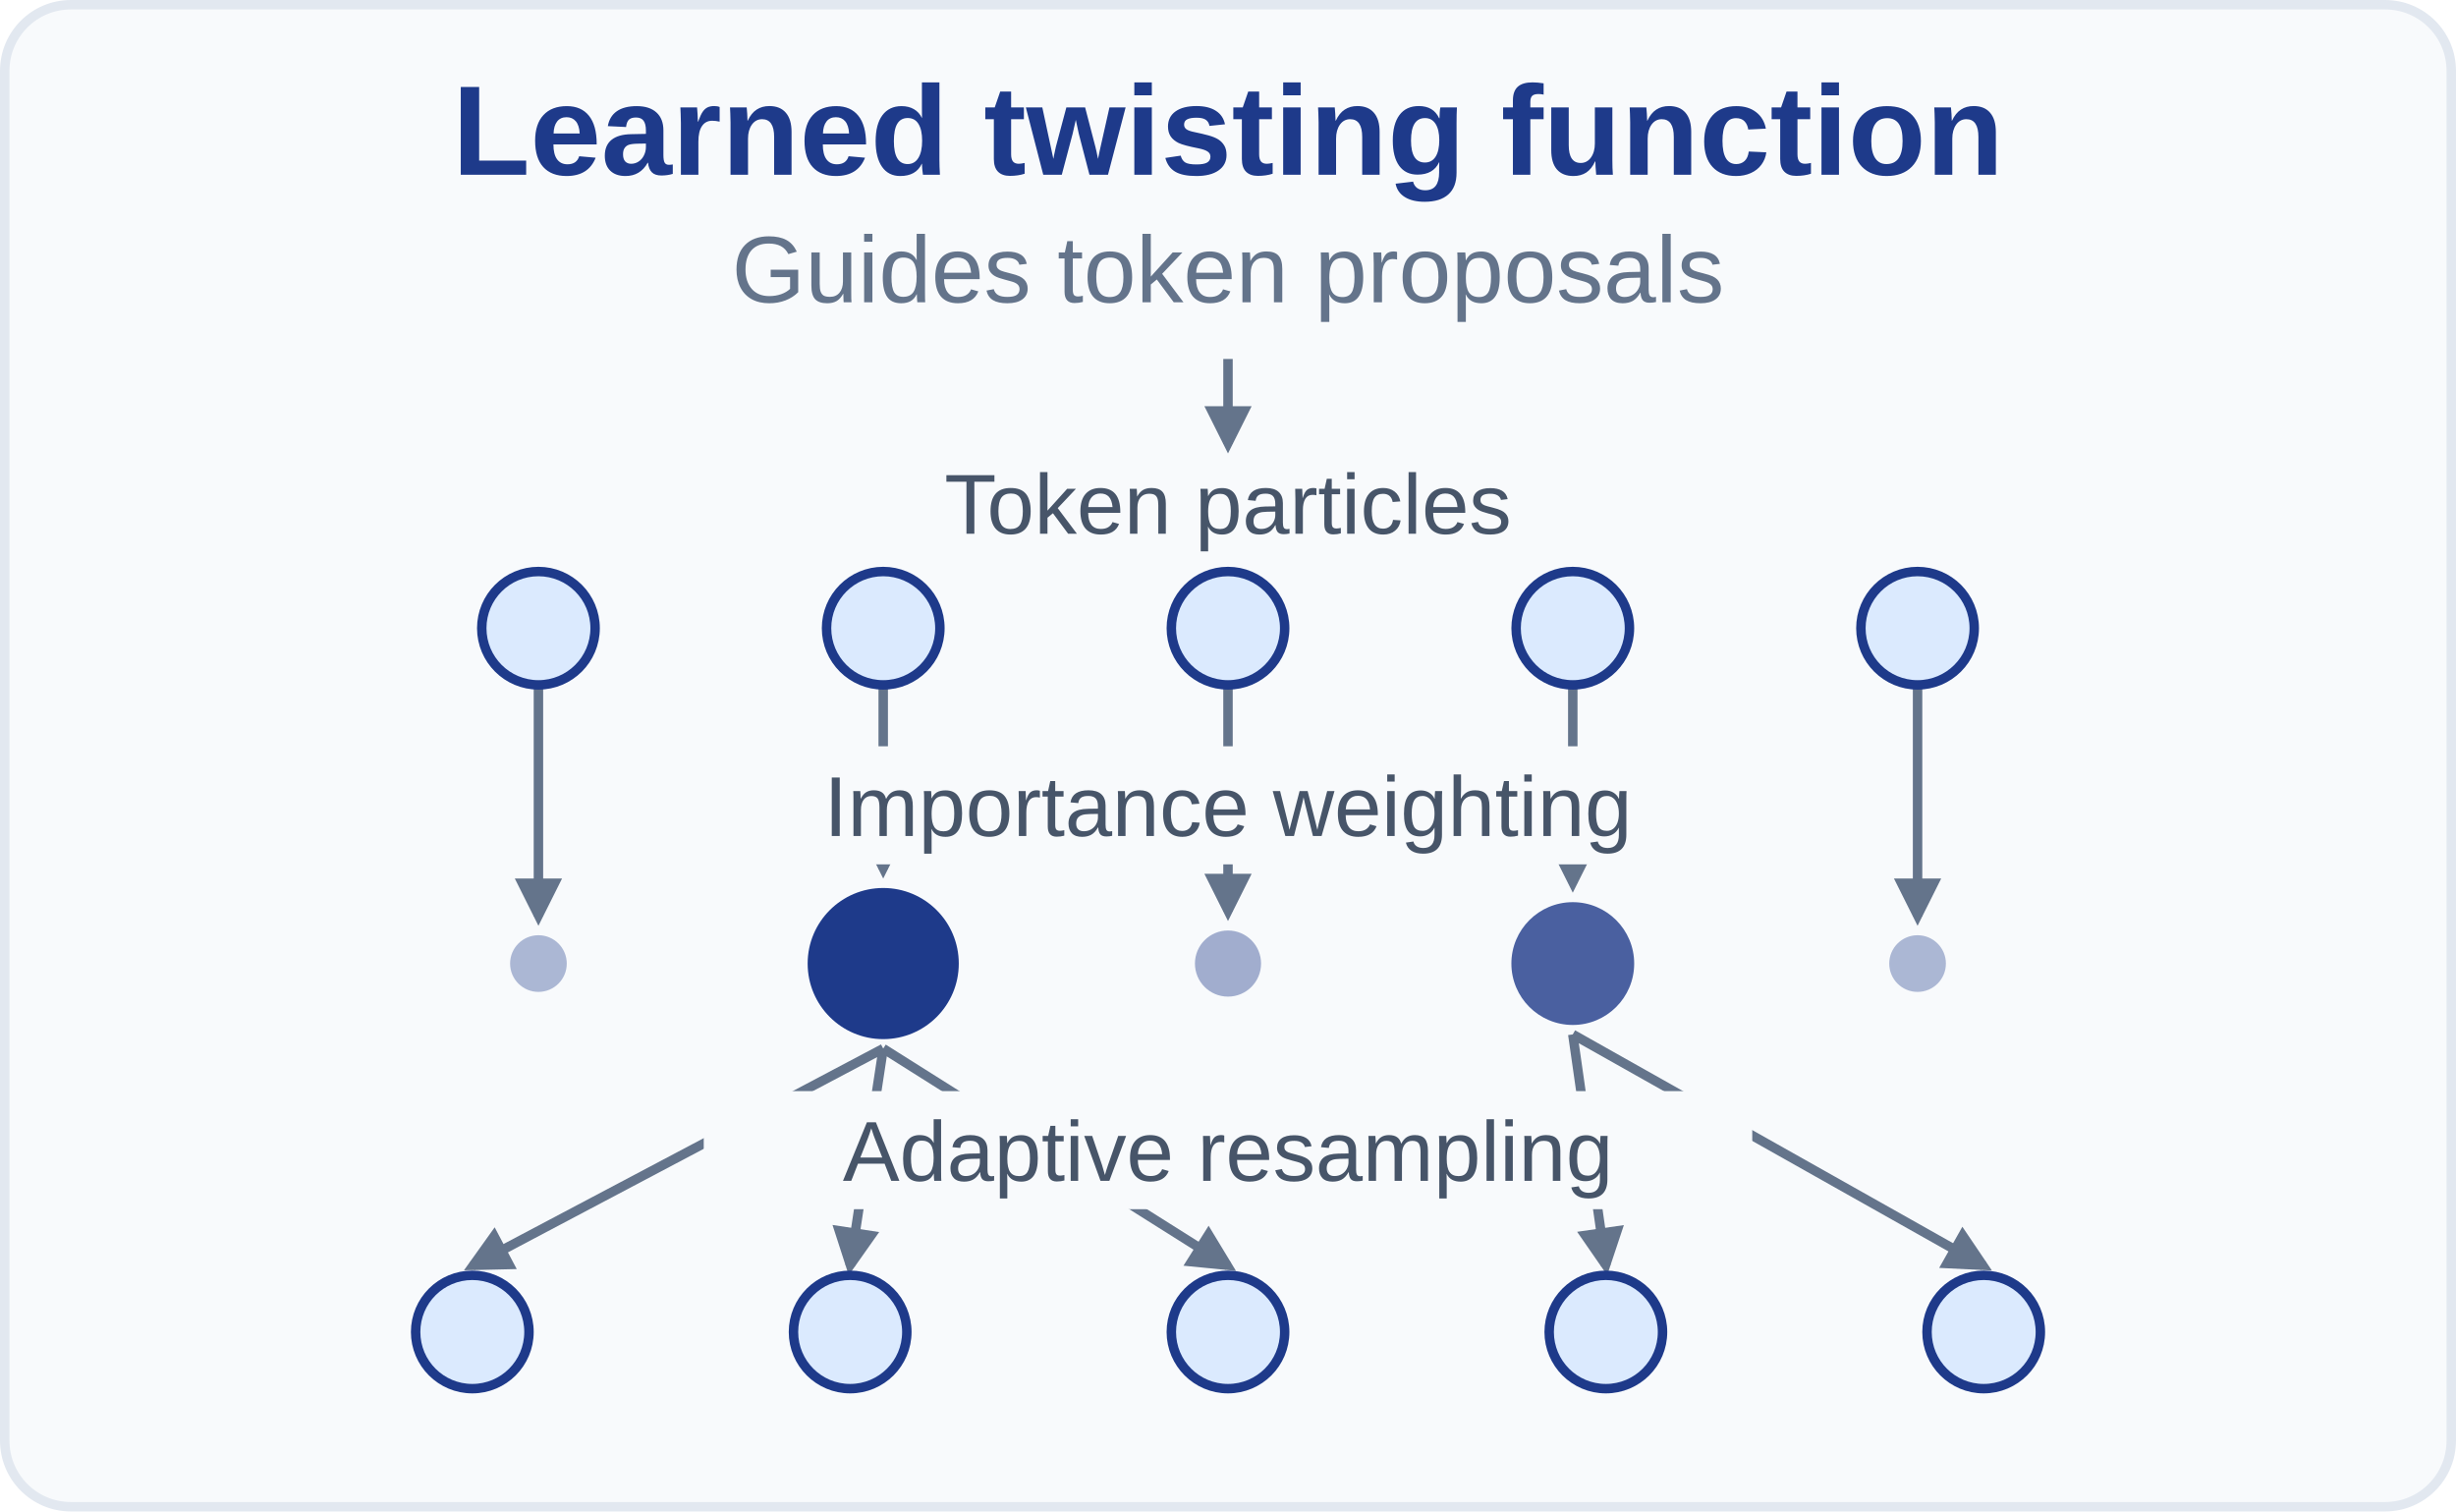
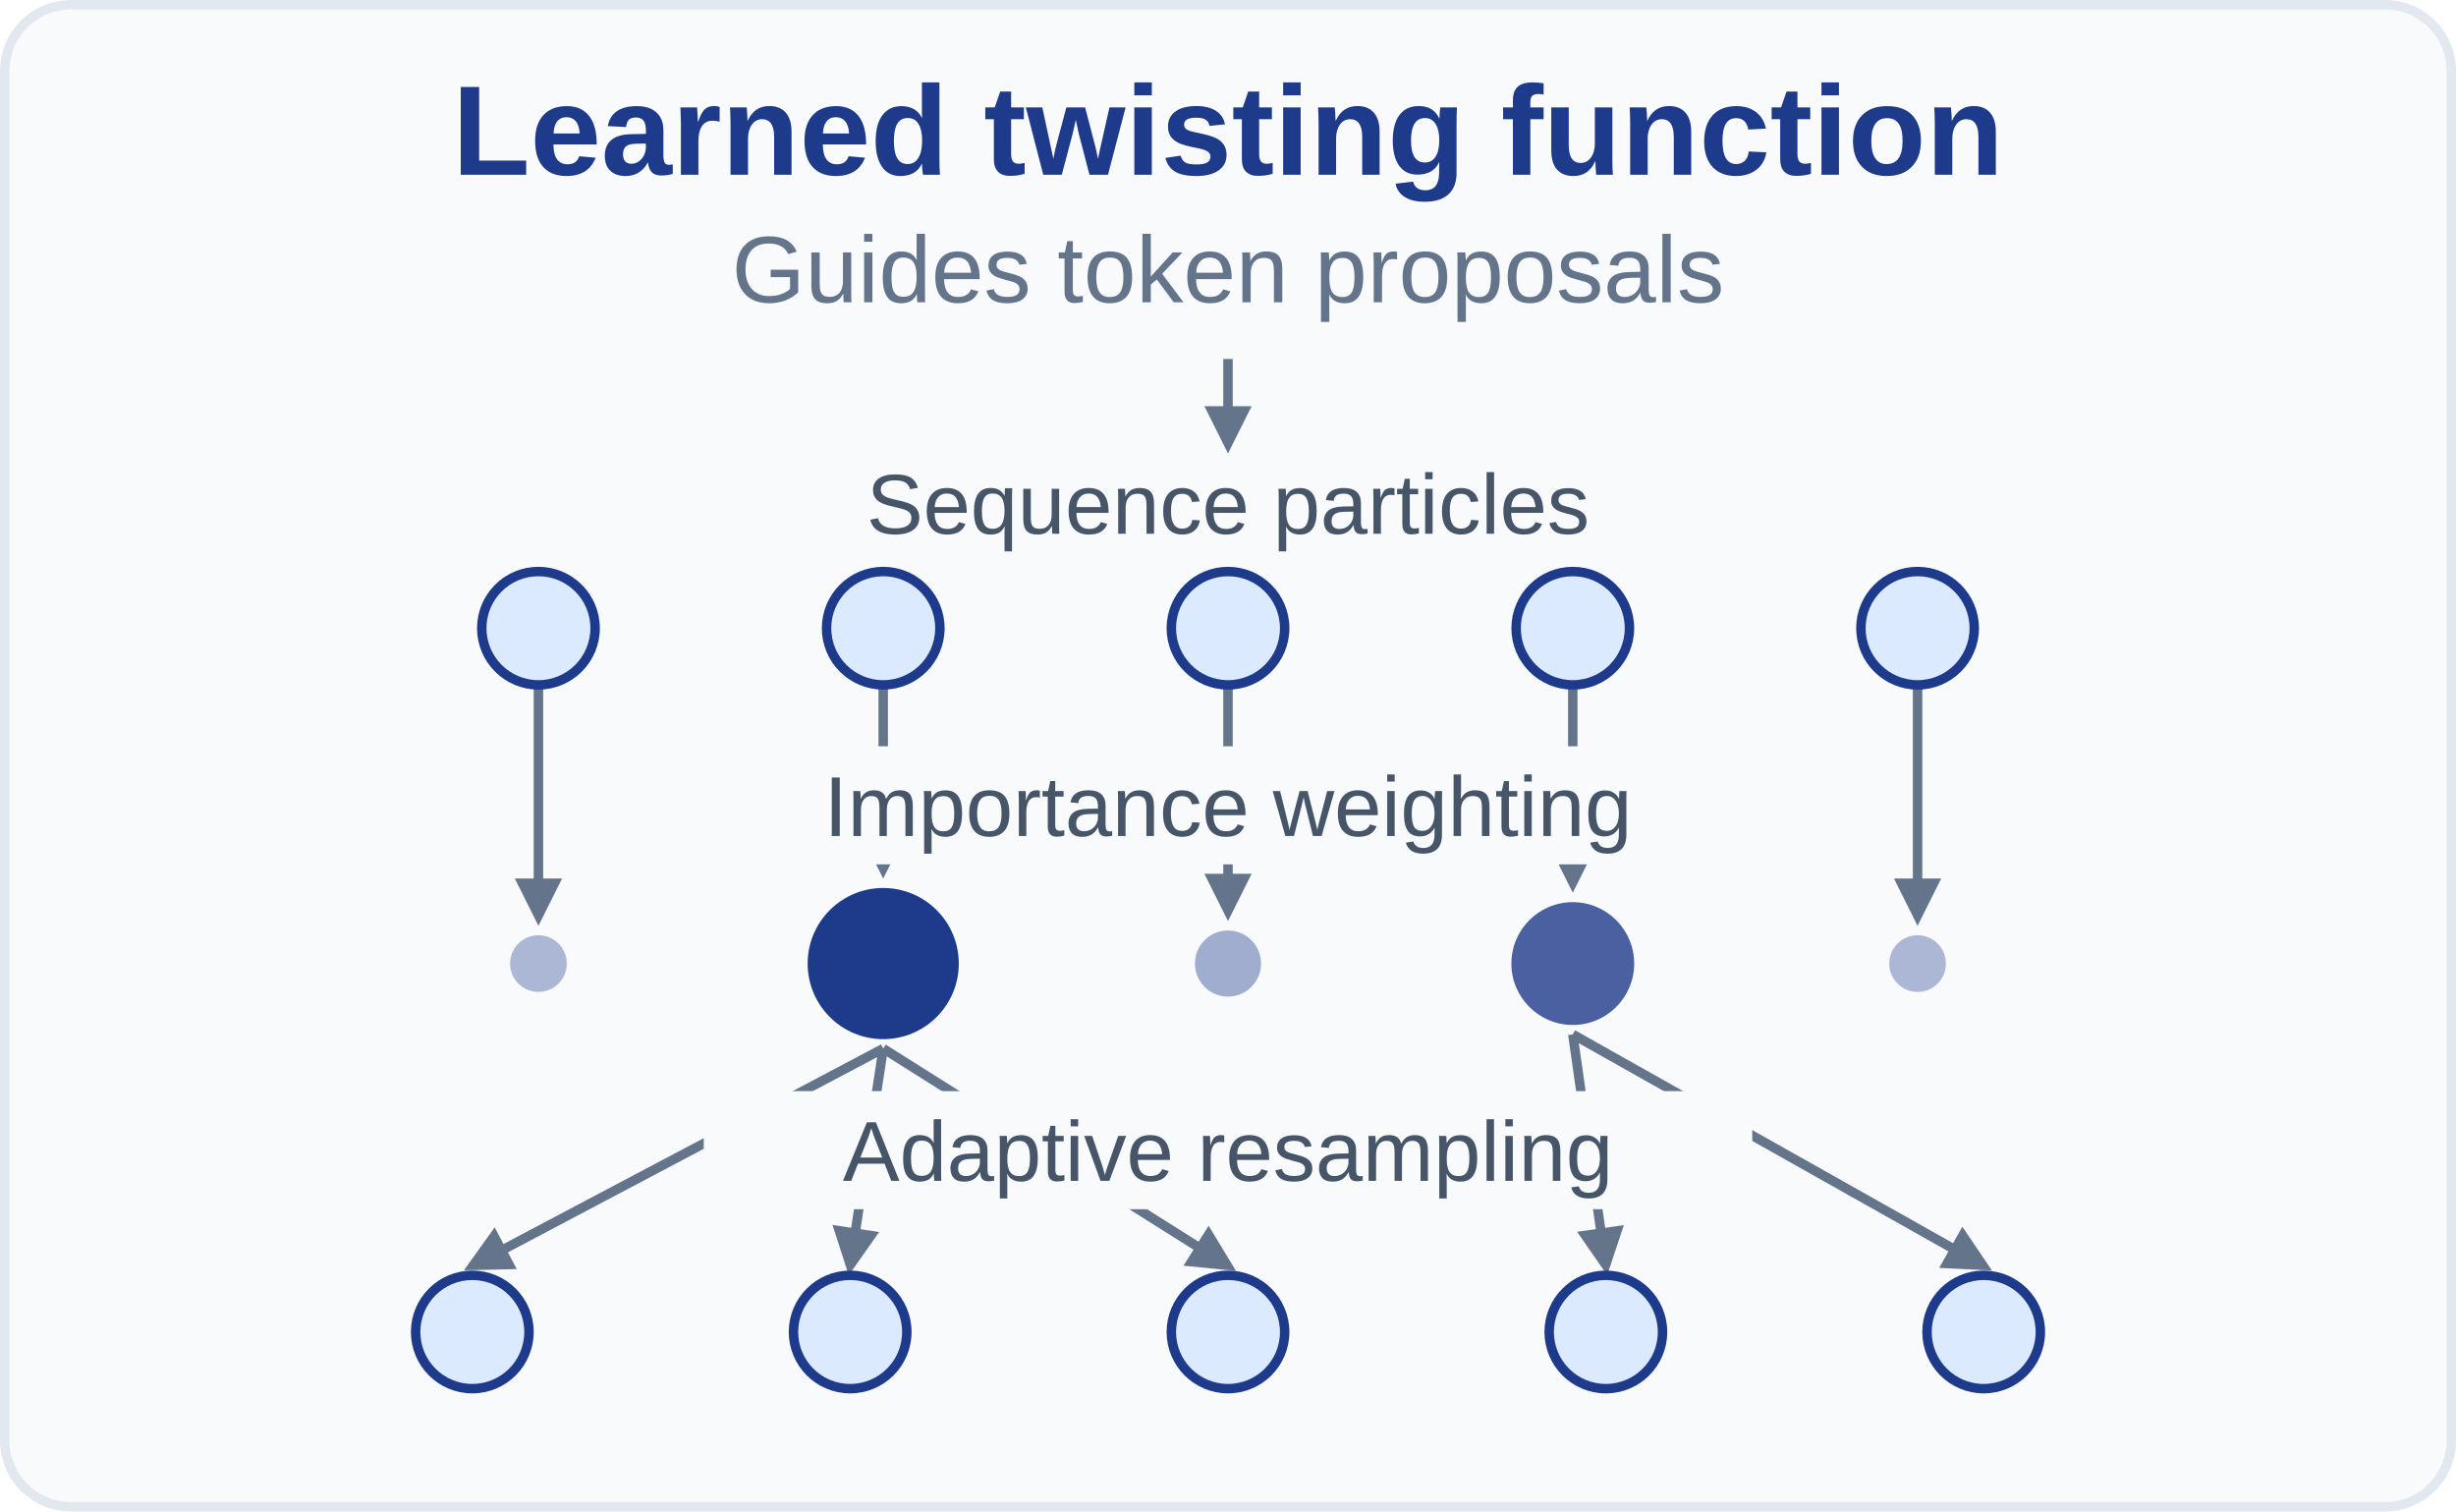
<svg xmlns="http://www.w3.org/2000/svg" width="520" height="320" viewBox="0 0 520 320" role="img" aria-labelledby="title description">
  <defs>
    <marker id="arrow" viewBox="0 0 10 10" refX="8" refY="5" markerWidth="5" markerHeight="5" orient="auto">
      <path d="M 0 0 L 10 5 L 0 10 z" fill="#64748b" />
    </marker>
  </defs>
  <rect x="1" y="1" width="518" height="318" rx="14" fill="#f8fafc" stroke="#e2e8f0" stroke-width="2" />
  <g font-family="Arial, Helvetica, sans-serif" text-anchor="middle">
    <text x="260" y="37" fill="#1e3a8a" font-size="27" font-weight="600">Learned twisting function</text>
    <text x="260" y="64" fill="#64748b" font-size="20">Guides token proposals</text>
    <g stroke="#64748b" stroke-width="2" marker-end="url(#arrow)">
      <path d="M260 76 V94" />
      <path d="M114 145 V194" />
      <path d="M187 145 V184" />
      <path d="M260 145 V193" />
      <path d="M333 145 V187" />
      <path d="M406 145 V194" />
      <path d="M187 222 L100 268" />
      <path d="M187 222 L180 268" />
      <path d="M187 222 L260 268" />
      <path d="M333 219 L340 268" />
      <path d="M333 219 L420 268" />
    </g>
    <g fill="#dbeafe" stroke="#1e3a8a" stroke-width="2">
      <circle cx="114" cy="133" r="12" />
      <circle cx="187" cy="133" r="12" />
      <circle cx="260" cy="133" r="12" />
      <circle cx="333" cy="133" r="12" />
      <circle cx="406" cy="133" r="12" />
    </g>
-     <text x="260" y="113" fill="#475569" font-size="18">Token particles</text>
+     <text x="260" y="113" fill="#475569" font-size="18">Sequence particles</text>
    <g fill="#1e3a8a">
      <circle cx="114" cy="204" r="6" opacity=".35" />
      <circle cx="187" cy="204" r="16" />
      <circle cx="260" cy="204" r="7" opacity=".4" />
      <circle cx="333" cy="204" r="13" opacity=".8" />
      <circle cx="406" cy="204" r="6" opacity=".35" />
    </g>
    <rect x="154" y="158" width="212" height="25" rx="4" fill="#f8fafc" />
    <text x="260" y="177" fill="#475569" font-size="18">Importance weighting</text>
    <g fill="#dbeafe" stroke="#1e3a8a" stroke-width="2">
      <circle cx="100" cy="282" r="12" />
      <circle cx="180" cy="282" r="12" />
      <circle cx="260" cy="282" r="12" />
      <circle cx="340" cy="282" r="12" />
      <circle cx="420" cy="282" r="12" />
    </g>
    <rect x="149" y="231" width="222" height="25" rx="4" fill="#f8fafc" />
    <text x="260" y="250" fill="#475569" font-size="18">Adaptive resampling</text>
  </g>
</svg>
